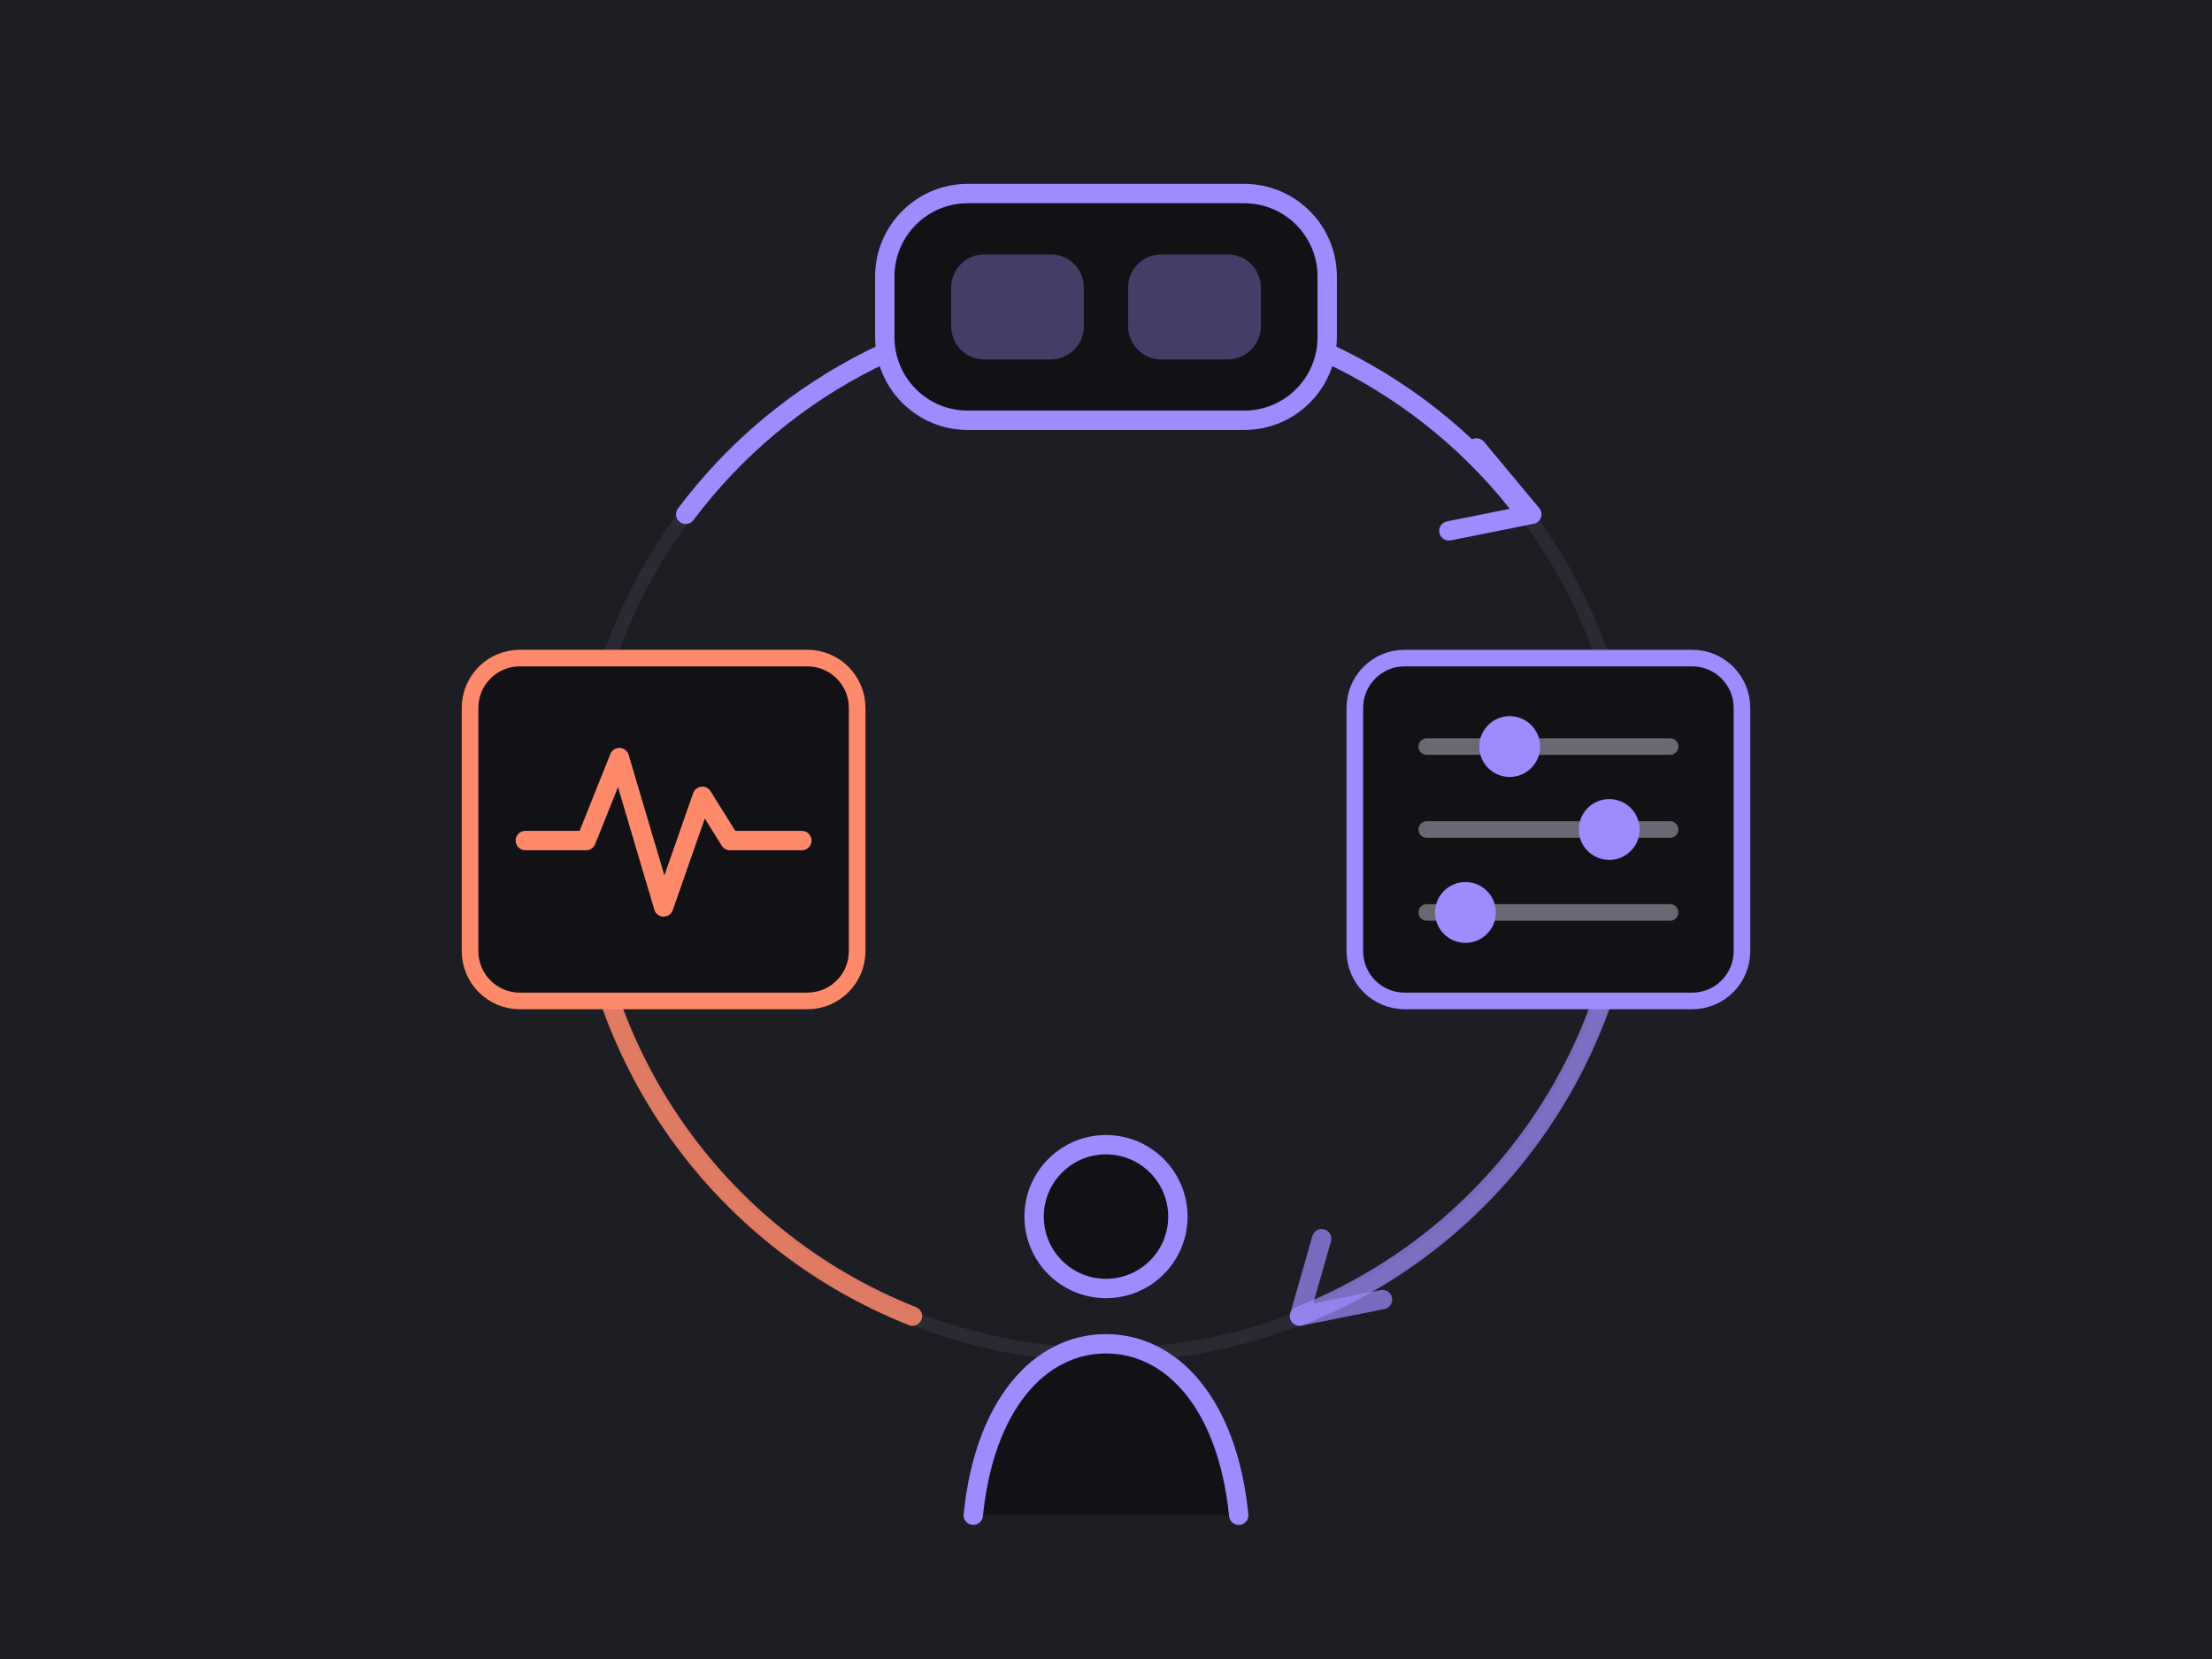
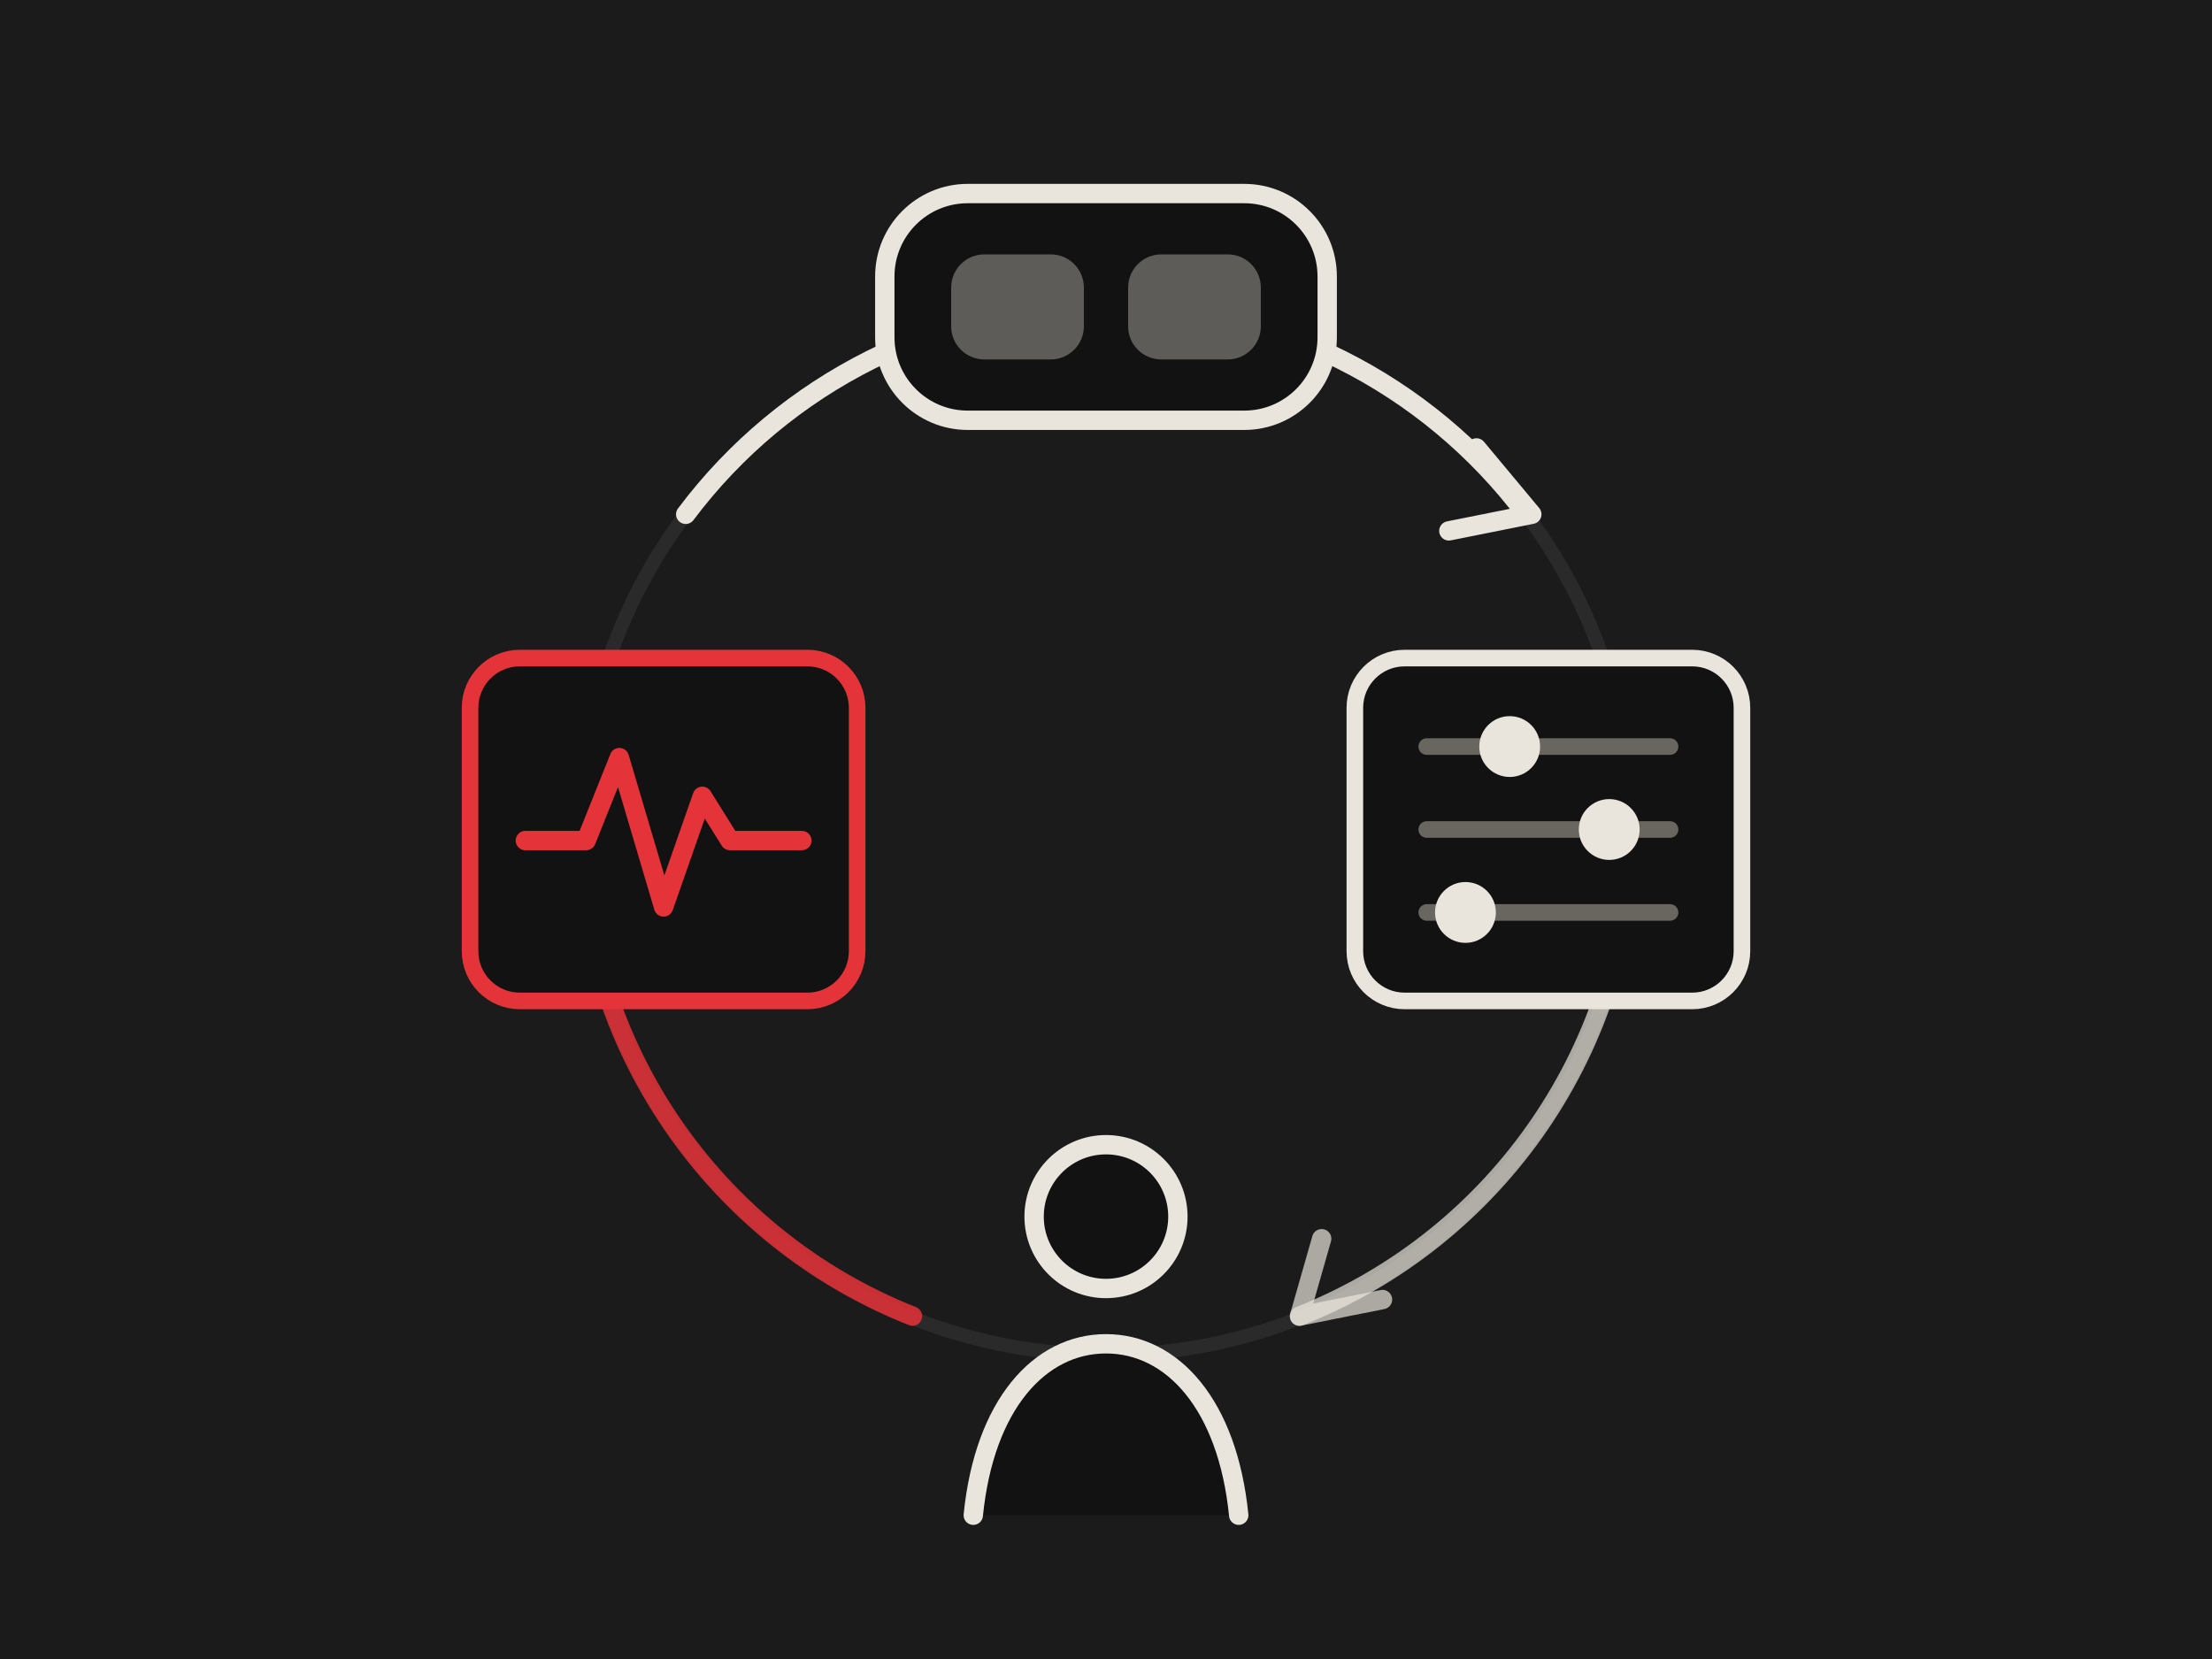
<svg xmlns="http://www.w3.org/2000/svg" viewBox="0 0 800 600" width="800" height="600" role="img">
-   <rect width="800" height="600" fill="#1D1D24" />
-   <circle cx="400" cy="300" r="190" fill="none" stroke="#2A2A33" stroke-width="5" />
-   <path d="M248 186 A190 190 0 0 1 552 186" fill="none" stroke="#9D8CFF" stroke-width="7" stroke-linecap="round" />
-   <path d="M590 300 A190 190 0 0 1 470 476" fill="none" stroke="#9D8CFF" stroke-width="7" stroke-linecap="round" opacity=".7" />
-   <path d="M330 476 A190 190 0 0 1 210 300" fill="none" stroke="#FF8A6B" stroke-width="7" stroke-linecap="round" opacity=".85" />
+   <rect width="800" height="600" fill="#1B1B1B" />
+   <circle cx="400" cy="300" r="190" fill="none" stroke="#2A2A2A" stroke-width="5" />
+   <path d="M248 186 A190 190 0 0 1 552 186" fill="none" stroke="#E9E5DD" stroke-width="7" stroke-linecap="round" />
+   <path d="M590 300 A190 190 0 0 1 470 476" fill="none" stroke="#E9E5DD" stroke-width="7" stroke-linecap="round" opacity=".7" />
+   <path d="M330 476 A190 190 0 0 1 210 300" fill="none" stroke="#E5333A" stroke-width="7" stroke-linecap="round" opacity=".85" />
  <g fill="none" stroke-width="7" stroke-linecap="round" stroke-linejoin="round">
-     <path d="M534 162l20 24-30 6" stroke="#9D8CFF" />
-     <path d="M500 470l-30 6 8 -28" stroke="#9D8CFF" opacity=".7" />
-     <path d="M196 326l14 -26 16 24" stroke="#FF8A6B" opacity=".85" />
+     <path d="M534 162l20 24-30 6" stroke="#E9E5DD" />
+     <path d="M500 470l-30 6 8 -28" stroke="#E9E5DD" opacity=".7" />
+     <path d="M196 326l14 -26 16 24" stroke="#E5333A" opacity=".85" />
  </g>
-   <rect x="320" y="70" width="160" height="82" rx="30" fill="#121216" stroke="#9D8CFF" stroke-width="7" />
-   <rect x="344" y="92" width="48" height="38" rx="12" fill="#9D8CFF" opacity=".35" />
-   <rect x="408" y="92" width="48" height="38" rx="12" fill="#9D8CFF" opacity=".35" />
+   <rect x="320" y="70" width="160" height="82" rx="30" fill="#121212" stroke="#E9E5DD" stroke-width="7" />
+   <rect x="344" y="92" width="48" height="38" rx="12" fill="#E9E5DD" opacity=".35" />
+   <rect x="408" y="92" width="48" height="38" rx="12" fill="#E9E5DD" opacity=".35" />
  <g transform="translate(560 300)">
-     <rect x="-70" y="-62" width="140" height="124" rx="18" fill="#121216" stroke="#9D8CFF" stroke-width="6" />
-     <g stroke="#A3A2B0" stroke-width="6" stroke-linecap="round" opacity=".6">
+     <rect x="-70" y="-62" width="140" height="124" rx="18" fill="#121212" stroke="#E9E5DD" stroke-width="6" />
+     <g stroke="#A39E95" stroke-width="6" stroke-linecap="round" opacity=".6">
      <path d="M-44 -30h88" />
      <path d="M-44 0h88" />
      <path d="M-44 30h88" />
    </g>
-     <circle cx="-14" cy="-30" r="11" fill="#9D8CFF" />
-     <circle cx="22" cy="0" r="11" fill="#9D8CFF" />
-     <circle cx="-30" cy="30" r="11" fill="#9D8CFF" />
+     <circle cx="-14" cy="-30" r="11" fill="#E9E5DD" />
+     <circle cx="22" cy="0" r="11" fill="#E9E5DD" />
+     <circle cx="-30" cy="30" r="11" fill="#E9E5DD" />
  </g>
  <g transform="translate(240 300)">
-     <rect x="-70" y="-62" width="140" height="124" rx="18" fill="#121216" stroke="#FF8A6B" stroke-width="6" />
-     <path d="M-50 4h22l12 -30 16 54 14 -40 10 16h26" fill="none" stroke="#FF8A6B" stroke-width="7" stroke-linecap="round" stroke-linejoin="round" />
+     <rect x="-70" y="-62" width="140" height="124" rx="18" fill="#121212" stroke="#E5333A" stroke-width="6" />
+     <path d="M-50 4h22l12 -30 16 54 14 -40 10 16h26" fill="none" stroke="#E5333A" stroke-width="7" stroke-linecap="round" stroke-linejoin="round" />
  </g>
-   <circle cx="400" cy="440" r="26" fill="#121216" stroke="#9D8CFF" stroke-width="7" />
-   <path d="M352 548c4-40 24-62 48-62s44 22 48 62" fill="#121216" stroke="#9D8CFF" stroke-width="7" stroke-linecap="round" />
+   <circle cx="400" cy="440" r="26" fill="#121212" stroke="#E9E5DD" stroke-width="7" />
+   <path d="M352 548c4-40 24-62 48-62s44 22 48 62" fill="#121212" stroke="#E9E5DD" stroke-width="7" stroke-linecap="round" />
</svg>
